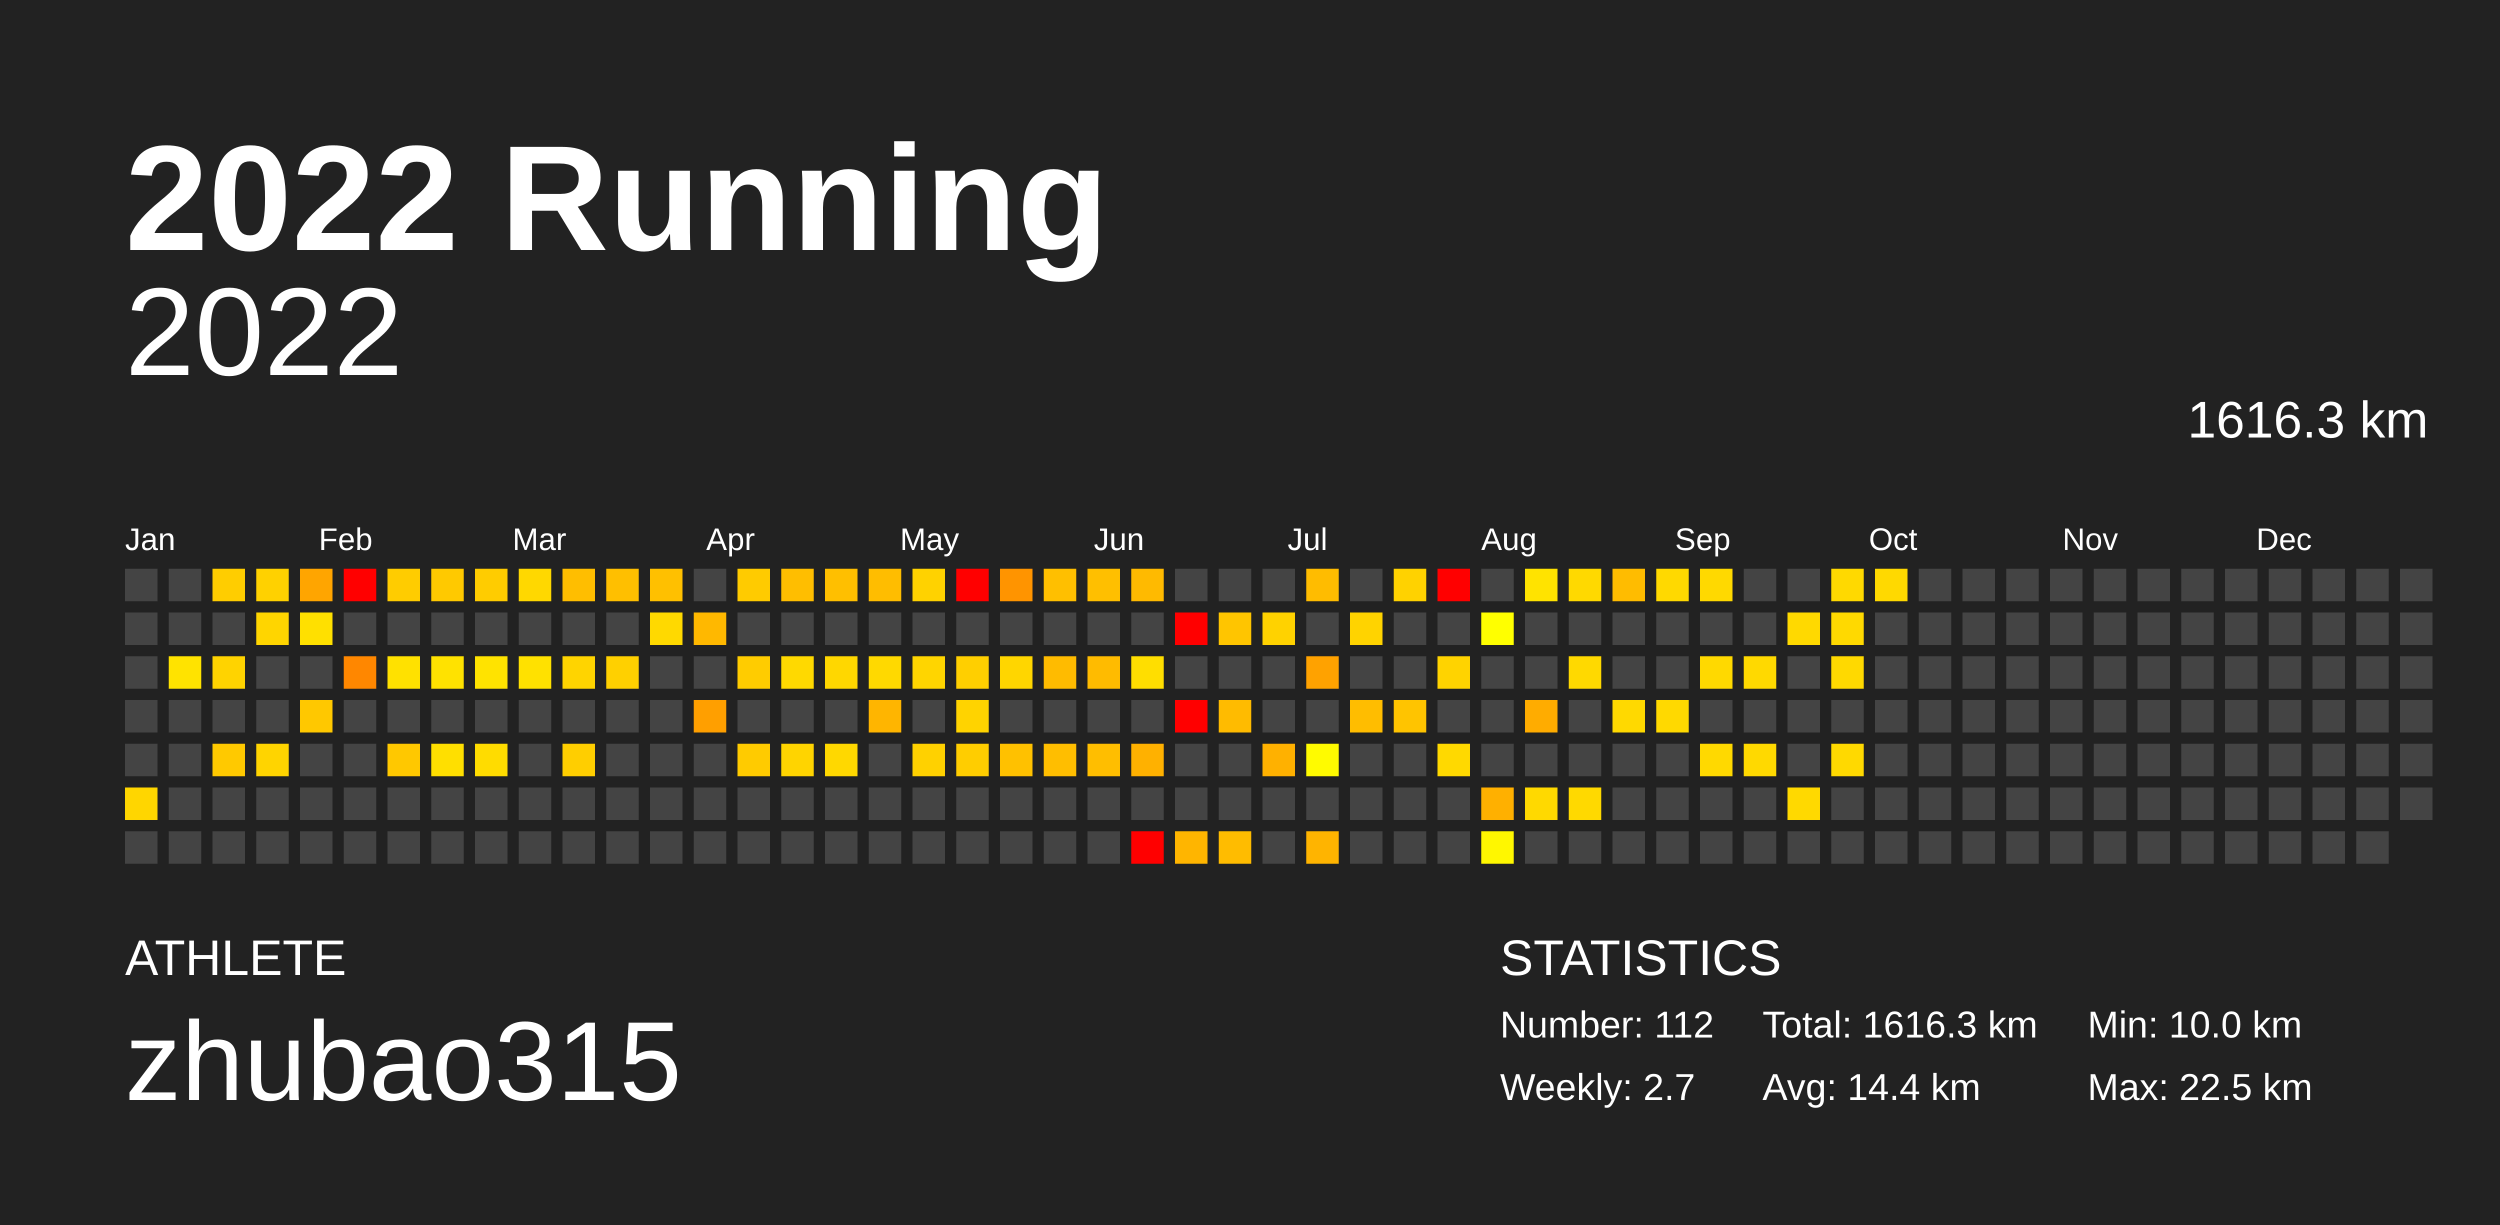
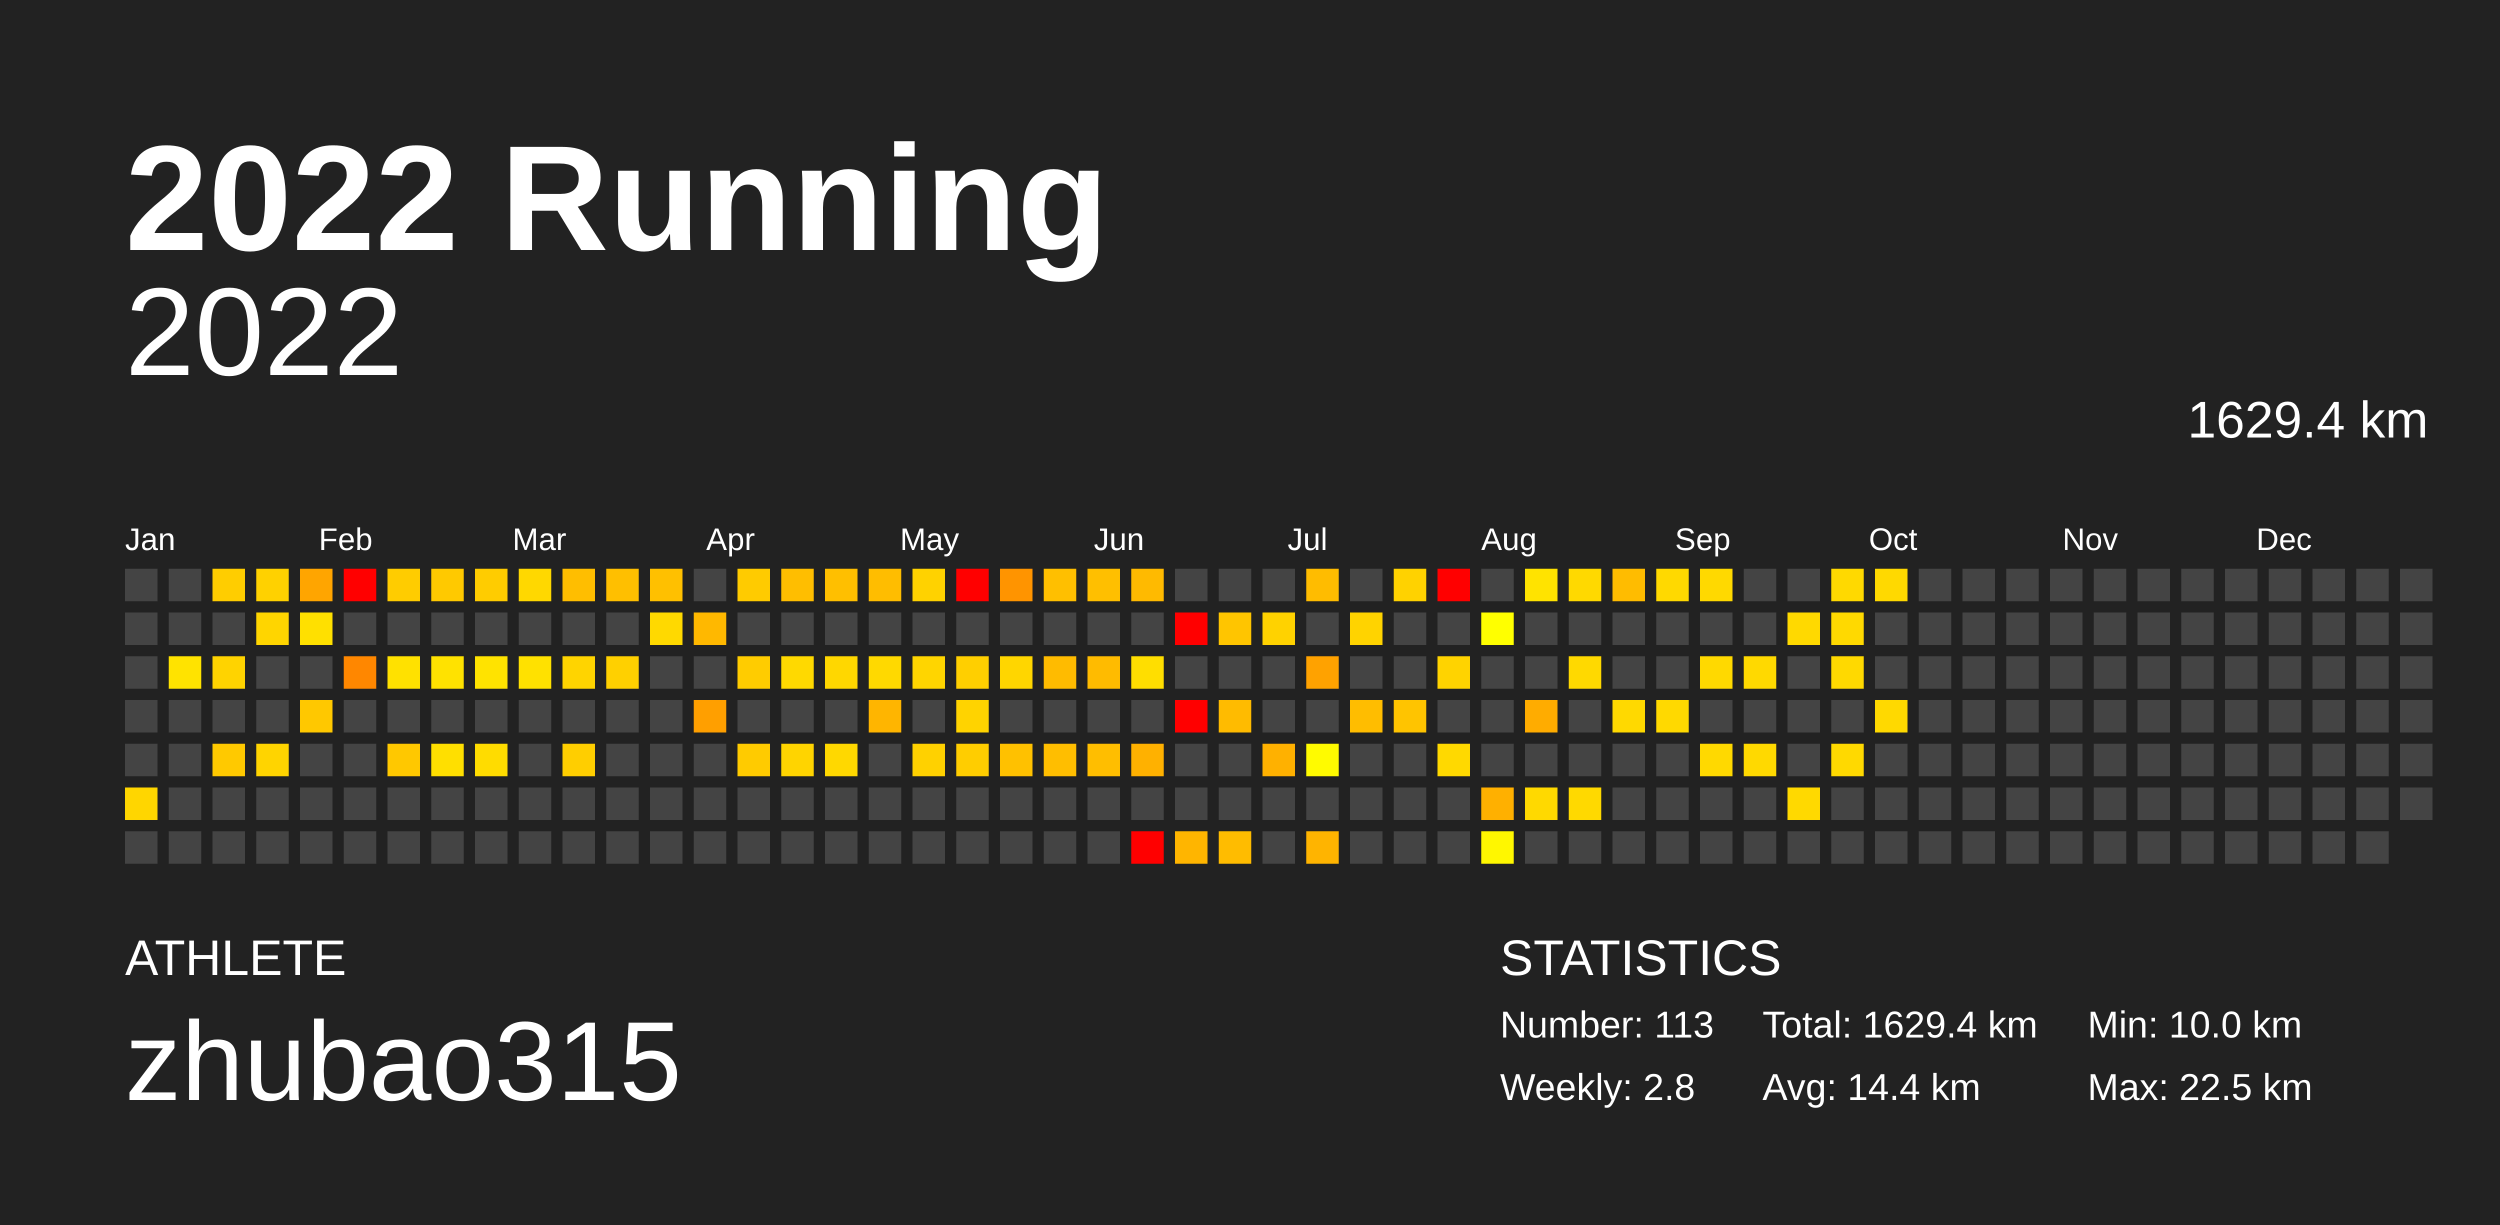
<svg xmlns="http://www.w3.org/2000/svg" baseProfile="full" height="98mm" version="1.1" viewBox="0,0,200,98" width="200mm">
  <defs />
  <rect fill="#222222" height="98" width="200" x="0" y="0" />
  <text fill="#FFFFFF" style="font-size:12px; font-family:Arial; font-weight:bold;" x="10" y="20">2022 Running</text>
  <text fill="#FFFFFF" style="font-size:4px; font-family:Arial" x="10" y="78">ATHLETE</text>
  <text fill="#FFFFFF" style="font-size:9px; font-family:Arial" x="10" y="88">zhubao315</text>
  <text fill="#FFFFFF" style="font-size:4px; font-family:Arial" x="120" y="78">STATISTICS</text>
-   <text fill="#FFFFFF" style="font-size:3px; font-family:Arial" x="120" y="83">Number: 112</text>
-   <text fill="#FFFFFF" style="font-size:3px; font-family:Arial" x="120" y="88">Weekly: 2.7</text>
-   <text fill="#FFFFFF" style="font-size:3px; font-family:Arial" x="141" y="83">Total: 1616.3 km</text>
+   <text fill="#FFFFFF" style="font-size:3px; font-family:Arial" x="120" y="83">Number: 113</text>
+   <text fill="#FFFFFF" style="font-size:3px; font-family:Arial" x="120" y="88">Weekly: 2.8</text>
+   <text fill="#FFFFFF" style="font-size:3px; font-family:Arial" x="141" y="83">Total: 1629.4 km</text>
  <text fill="#FFFFFF" style="font-size:3px; font-family:Arial" x="141" y="88">Avg: 14.4 km</text>
  <text fill="#FFFFFF" style="font-size:3px; font-family:Arial" x="167" y="83">Min: 10.0 km</text>
  <text fill="#FFFFFF" style="font-size:3px; font-family:Arial" x="167" y="88">Max: 22.5 km</text>
  <text alignment-baseline="hanging" fill="#FFFFFF" style="font-size:10.0px; font-family:Arial;" x="10" y="30">2022</text>
-   <text alignment-baseline="hanging" fill="#FFFFFF" style="font-size:4.125px; font-family:Arial;" x="175" y="35">1616.3 km</text>
+   <text alignment-baseline="hanging" fill="#FFFFFF" style="font-size:4.125px; font-family:Arial;" x="175" y="35">1629.4 km</text>
  <text fill="#FFFFFF" style="font-size:2.5px; font-family:Arial" x="10.0" y="44">Jan</text>
  <text fill="#FFFFFF" style="font-size:2.5px; font-family:Arial" x="25.5" y="44">Feb</text>
  <text fill="#FFFFFF" style="font-size:2.5px; font-family:Arial" x="41.0" y="44">Mar</text>
  <text fill="#FFFFFF" style="font-size:2.5px; font-family:Arial" x="56.5" y="44">Apr</text>
  <text fill="#FFFFFF" style="font-size:2.5px; font-family:Arial" x="72.0" y="44">May</text>
  <text fill="#FFFFFF" style="font-size:2.5px; font-family:Arial" x="87.5" y="44">Jun</text>
  <text fill="#FFFFFF" style="font-size:2.5px; font-family:Arial" x="103.0" y="44">Jul</text>
  <text fill="#FFFFFF" style="font-size:2.5px; font-family:Arial" x="118.5" y="44">Aug</text>
  <text fill="#FFFFFF" style="font-size:2.5px; font-family:Arial" x="134.0" y="44">Sep</text>
  <text fill="#FFFFFF" style="font-size:2.5px; font-family:Arial" x="149.5" y="44">Oct</text>
  <text fill="#FFFFFF" style="font-size:2.5px; font-family:Arial" x="165.0" y="44">Nov</text>
  <text fill="#FFFFFF" style="font-size:2.5px; font-family:Arial" x="180.5" y="44">Dec</text>
  <rect fill="#444444" height="2.6" width="2.6" x="10.0" y="45.5" />
  <rect fill="#444444" height="2.6" width="2.6" x="10.0" y="49.0" />
  <rect fill="#444444" height="2.6" width="2.6" x="10.0" y="52.5" />
  <rect fill="#444444" height="2.6" width="2.6" x="10.0" y="56.0" />
  <rect fill="#444444" height="2.6" width="2.6" x="10.0" y="59.5" />
  <rect fill="#ffd600" height="2.6" width="2.6" x="10.0" y="63.0" />
  <rect fill="#444444" height="2.6" width="2.6" x="10.0" y="66.5" />
  <rect fill="#444444" height="2.6" width="2.6" x="13.5" y="45.5" />
  <rect fill="#444444" height="2.6" width="2.6" x="13.5" y="49.0" />
  <rect fill="#ffe300" height="2.6" width="2.6" x="13.5" y="52.5" />
  <rect fill="#444444" height="2.6" width="2.6" x="13.5" y="56.0" />
  <rect fill="#444444" height="2.6" width="2.6" x="13.5" y="59.5" />
  <rect fill="#444444" height="2.6" width="2.6" x="13.5" y="63.0" />
  <rect fill="#444444" height="2.6" width="2.6" x="13.5" y="66.5" />
  <rect fill="#ffcd00" height="2.6" width="2.6" x="17.0" y="45.5" />
  <rect fill="#444444" height="2.6" width="2.6" x="17.0" y="49.0" />
  <rect fill="#ffd300" height="2.6" width="2.6" x="17.0" y="52.5" />
  <rect fill="#444444" height="2.6" width="2.6" x="17.0" y="56.0" />
  <rect fill="#ffc900" height="2.6" width="2.6" x="17.0" y="59.5" />
  <rect fill="#444444" height="2.6" width="2.6" x="17.0" y="63.0" />
  <rect fill="#444444" height="2.6" width="2.6" x="17.0" y="66.5" />
  <rect fill="#ffd100" height="2.6" width="2.6" x="20.5" y="45.5" />
  <rect fill="#ffd500" height="2.6" width="2.6" x="20.5" y="49.0" />
  <rect fill="#444444" height="2.6" width="2.6" x="20.5" y="52.5" />
  <rect fill="#444444" height="2.6" width="2.6" x="20.5" y="56.0" />
  <rect fill="#ffd400" height="2.6" width="2.6" x="20.5" y="59.5" />
  <rect fill="#444444" height="2.6" width="2.6" x="20.5" y="63.0" />
  <rect fill="#444444" height="2.6" width="2.6" x="20.5" y="66.5" />
  <rect fill="#ffa500" height="2.6" width="2.6" x="24.0" y="45.5" />
  <rect fill="#ffe000" height="2.6" width="2.6" x="24.0" y="49.0" />
  <rect fill="#444444" height="2.6" width="2.6" x="24.0" y="52.5" />
  <rect fill="#ffc800" height="2.6" width="2.6" x="24.0" y="56.0" />
  <rect fill="#444444" height="2.6" width="2.6" x="24.0" y="59.5" />
  <rect fill="#444444" height="2.6" width="2.6" x="24.0" y="63.0" />
  <rect fill="#444444" height="2.6" width="2.6" x="24.0" y="66.5" />
  <rect fill="red" height="2.6" width="2.6" x="27.5" y="45.5" />
  <rect fill="#444444" height="2.6" width="2.6" x="27.5" y="49.0" />
  <rect fill="#ff8700" height="2.6" width="2.6" x="27.5" y="52.5" />
  <rect fill="#444444" height="2.6" width="2.6" x="27.5" y="56.0" />
  <rect fill="#444444" height="2.6" width="2.6" x="27.5" y="59.5" />
  <rect fill="#444444" height="2.6" width="2.6" x="27.5" y="63.0" />
  <rect fill="#444444" height="2.6" width="2.6" x="27.5" y="66.5" />
  <rect fill="#ffcc00" height="2.6" width="2.6" x="31.0" y="45.5" />
  <rect fill="#444444" height="2.6" width="2.6" x="31.0" y="49.0" />
  <rect fill="#ffe100" height="2.6" width="2.6" x="31.0" y="52.5" />
  <rect fill="#444444" height="2.6" width="2.6" x="31.0" y="56.0" />
  <rect fill="#ffc800" height="2.6" width="2.6" x="31.0" y="59.5" />
  <rect fill="#444444" height="2.6" width="2.6" x="31.0" y="63.0" />
  <rect fill="#444444" height="2.6" width="2.6" x="31.0" y="66.5" />
  <rect fill="#ffc900" height="2.6" width="2.6" x="34.5" y="45.5" />
  <rect fill="#444444" height="2.6" width="2.6" x="34.5" y="49.0" />
  <rect fill="#ffe200" height="2.6" width="2.6" x="34.5" y="52.5" />
  <rect fill="#444444" height="2.6" width="2.6" x="34.5" y="56.0" />
  <rect fill="#ffdf00" height="2.6" width="2.6" x="34.5" y="59.5" />
  <rect fill="#444444" height="2.6" width="2.6" x="34.5" y="63.0" />
  <rect fill="#444444" height="2.6" width="2.6" x="34.5" y="66.5" />
  <rect fill="#ffcc00" height="2.6" width="2.6" x="38.0" y="45.5" />
  <rect fill="#444444" height="2.6" width="2.6" x="38.0" y="49.0" />
  <rect fill="#ffe300" height="2.6" width="2.6" x="38.0" y="52.5" />
  <rect fill="#444444" height="2.6" width="2.6" x="38.0" y="56.0" />
  <rect fill="#ffdc00" height="2.6" width="2.6" x="38.0" y="59.5" />
  <rect fill="#444444" height="2.6" width="2.6" x="38.0" y="63.0" />
  <rect fill="#444444" height="2.6" width="2.6" x="38.0" y="66.5" />
  <rect fill="#ffd800" height="2.6" width="2.6" x="41.5" y="45.5" />
  <rect fill="#444444" height="2.6" width="2.6" x="41.5" y="49.0" />
  <rect fill="#ffe100" height="2.6" width="2.6" x="41.5" y="52.5" />
  <rect fill="#444444" height="2.6" width="2.6" x="41.5" y="56.0" />
  <rect fill="#444444" height="2.6" width="2.6" x="41.5" y="59.5" />
  <rect fill="#444444" height="2.6" width="2.6" x="41.5" y="63.0" />
  <rect fill="#444444" height="2.6" width="2.6" x="41.5" y="66.5" />
  <rect fill="#ffbe00" height="2.6" width="2.6" x="45.0" y="45.5" />
  <rect fill="#444444" height="2.6" width="2.6" x="45.0" y="49.0" />
  <rect fill="#ffd400" height="2.6" width="2.6" x="45.0" y="52.5" />
  <rect fill="#444444" height="2.6" width="2.6" x="45.0" y="56.0" />
  <rect fill="#ffce00" height="2.6" width="2.6" x="45.0" y="59.5" />
  <rect fill="#444444" height="2.6" width="2.6" x="45.0" y="63.0" />
  <rect fill="#444444" height="2.6" width="2.6" x="45.0" y="66.5" />
  <rect fill="#ffbf00" height="2.6" width="2.6" x="48.5" y="45.5" />
  <rect fill="#444444" height="2.6" width="2.6" x="48.5" y="49.0" />
  <rect fill="#ffd000" height="2.6" width="2.6" x="48.5" y="52.5" />
  <rect fill="#444444" height="2.6" width="2.6" x="48.5" y="56.0" />
  <rect fill="#444444" height="2.6" width="2.6" x="48.5" y="59.5" />
  <rect fill="#444444" height="2.6" width="2.6" x="48.5" y="63.0" />
  <rect fill="#444444" height="2.6" width="2.6" x="48.5" y="66.5" />
  <rect fill="#ffc000" height="2.6" width="2.6" x="52.0" y="45.5" />
  <rect fill="#ffd900" height="2.6" width="2.6" x="52.0" y="49.0" />
  <rect fill="#444444" height="2.6" width="2.6" x="52.0" y="52.5" />
  <rect fill="#444444" height="2.6" width="2.6" x="52.0" y="56.0" />
  <rect fill="#444444" height="2.6" width="2.6" x="52.0" y="59.5" />
  <rect fill="#444444" height="2.6" width="2.6" x="52.0" y="63.0" />
  <rect fill="#444444" height="2.6" width="2.6" x="52.0" y="66.5" />
  <rect fill="#444444" height="2.6" width="2.6" x="55.5" y="45.5" />
  <rect fill="#ffb800" height="2.6" width="2.6" x="55.5" y="49.0" />
  <rect fill="#444444" height="2.6" width="2.6" x="55.5" y="52.5" />
  <rect fill="#ff9f00" height="2.6" width="2.6" x="55.5" y="56.0" />
  <rect fill="#444444" height="2.6" width="2.6" x="55.5" y="59.5" />
  <rect fill="#444444" height="2.6" width="2.6" x="55.5" y="63.0" />
  <rect fill="#444444" height="2.6" width="2.6" x="55.5" y="66.5" />
  <rect fill="#ffcb00" height="2.6" width="2.6" x="59.0" y="45.5" />
  <rect fill="#444444" height="2.6" width="2.6" x="59.0" y="49.0" />
  <rect fill="#ffcc00" height="2.6" width="2.6" x="59.0" y="52.5" />
  <rect fill="#444444" height="2.6" width="2.6" x="59.0" y="56.0" />
  <rect fill="#ffcb00" height="2.6" width="2.6" x="59.0" y="59.5" />
  <rect fill="#444444" height="2.6" width="2.6" x="59.0" y="63.0" />
  <rect fill="#444444" height="2.6" width="2.6" x="59.0" y="66.5" />
  <rect fill="#ffbe00" height="2.6" width="2.6" x="62.5" y="45.5" />
  <rect fill="#444444" height="2.6" width="2.6" x="62.5" y="49.0" />
  <rect fill="#ffd900" height="2.6" width="2.6" x="62.5" y="52.5" />
  <rect fill="#444444" height="2.6" width="2.6" x="62.5" y="56.0" />
  <rect fill="#ffd400" height="2.6" width="2.6" x="62.5" y="59.5" />
  <rect fill="#444444" height="2.6" width="2.6" x="62.5" y="63.0" />
  <rect fill="#444444" height="2.6" width="2.6" x="62.5" y="66.5" />
  <rect fill="#ffbf00" height="2.6" width="2.6" x="66.0" y="45.5" />
  <rect fill="#444444" height="2.6" width="2.6" x="66.0" y="49.0" />
  <rect fill="#ffd700" height="2.6" width="2.6" x="66.0" y="52.5" />
  <rect fill="#444444" height="2.6" width="2.6" x="66.0" y="56.0" />
  <rect fill="#ffd800" height="2.6" width="2.6" x="66.0" y="59.5" />
  <rect fill="#444444" height="2.6" width="2.6" x="66.0" y="63.0" />
  <rect fill="#444444" height="2.6" width="2.6" x="66.0" y="66.5" />
  <rect fill="#ffbd00" height="2.6" width="2.6" x="69.5" y="45.5" />
  <rect fill="#444444" height="2.6" width="2.6" x="69.5" y="49.0" />
  <rect fill="#ffd900" height="2.6" width="2.6" x="69.5" y="52.5" />
  <rect fill="#ffb500" height="2.6" width="2.6" x="69.5" y="56.0" />
  <rect fill="#444444" height="2.6" width="2.6" x="69.5" y="59.5" />
  <rect fill="#444444" height="2.6" width="2.6" x="69.5" y="63.0" />
  <rect fill="#444444" height="2.6" width="2.6" x="69.5" y="66.5" />
  <rect fill="#ffd200" height="2.6" width="2.6" x="73.0" y="45.5" />
  <rect fill="#444444" height="2.6" width="2.6" x="73.0" y="49.0" />
  <rect fill="#ffd500" height="2.6" width="2.6" x="73.0" y="52.5" />
  <rect fill="#444444" height="2.6" width="2.6" x="73.0" y="56.0" />
  <rect fill="#ffd100" height="2.6" width="2.6" x="73.0" y="59.5" />
  <rect fill="#444444" height="2.6" width="2.6" x="73.0" y="63.0" />
  <rect fill="#444444" height="2.6" width="2.6" x="73.0" y="66.5" />
  <rect fill="red" height="2.6" width="2.6" x="76.5" y="45.5" />
  <rect fill="#444444" height="2.6" width="2.6" x="76.5" y="49.0" />
  <rect fill="#ffcf00" height="2.6" width="2.6" x="76.5" y="52.5" />
  <rect fill="#ffd300" height="2.6" width="2.6" x="76.5" y="56.0" />
  <rect fill="#ffcd00" height="2.6" width="2.6" x="76.5" y="59.5" />
  <rect fill="#444444" height="2.6" width="2.6" x="76.5" y="63.0" />
  <rect fill="#444444" height="2.6" width="2.6" x="76.5" y="66.5" />
  <rect fill="#ff9400" height="2.6" width="2.6" x="80.0" y="45.5" />
  <rect fill="#444444" height="2.6" width="2.6" x="80.0" y="49.0" />
  <rect fill="#ffd600" height="2.6" width="2.6" x="80.0" y="52.5" />
  <rect fill="#444444" height="2.6" width="2.6" x="80.0" y="56.0" />
  <rect fill="#ffc100" height="2.6" width="2.6" x="80.0" y="59.5" />
  <rect fill="#444444" height="2.6" width="2.6" x="80.0" y="63.0" />
  <rect fill="#444444" height="2.6" width="2.6" x="80.0" y="66.5" />
  <rect fill="#ffbf00" height="2.6" width="2.6" x="83.5" y="45.5" />
  <rect fill="#444444" height="2.6" width="2.6" x="83.5" y="49.0" />
  <rect fill="#ffbb00" height="2.6" width="2.6" x="83.5" y="52.5" />
  <rect fill="#444444" height="2.6" width="2.6" x="83.5" y="56.0" />
  <rect fill="#ffbe00" height="2.6" width="2.6" x="83.5" y="59.5" />
  <rect fill="#444444" height="2.6" width="2.6" x="83.5" y="63.0" />
  <rect fill="#444444" height="2.6" width="2.6" x="83.5" y="66.5" />
  <rect fill="#ffbf00" height="2.6" width="2.6" x="87.0" y="45.5" />
  <rect fill="#444444" height="2.6" width="2.6" x="87.0" y="49.0" />
  <rect fill="#ffbb00" height="2.6" width="2.6" x="87.0" y="52.5" />
  <rect fill="#444444" height="2.6" width="2.6" x="87.0" y="56.0" />
  <rect fill="#ffbe00" height="2.6" width="2.6" x="87.0" y="59.5" />
  <rect fill="#444444" height="2.6" width="2.6" x="87.0" y="63.0" />
  <rect fill="#444444" height="2.6" width="2.6" x="87.0" y="66.5" />
  <rect fill="#ffba00" height="2.6" width="2.6" x="90.5" y="45.5" />
  <rect fill="#444444" height="2.6" width="2.6" x="90.5" y="49.0" />
  <rect fill="#ffde00" height="2.6" width="2.6" x="90.5" y="52.5" />
  <rect fill="#444444" height="2.6" width="2.6" x="90.5" y="56.0" />
  <rect fill="#ffb100" height="2.6" width="2.6" x="90.5" y="59.5" />
  <rect fill="#444444" height="2.6" width="2.6" x="90.5" y="63.0" />
  <rect fill="red" height="2.6" width="2.6" x="90.5" y="66.5" />
  <rect fill="#444444" height="2.6" width="2.6" x="94.0" y="45.5" />
  <rect fill="red" height="2.6" width="2.6" x="94.0" y="49.0" />
  <rect fill="#444444" height="2.6" width="2.6" x="94.0" y="52.5" />
  <rect fill="red" height="2.6" width="2.6" x="94.0" y="56.0" />
  <rect fill="#444444" height="2.6" width="2.6" x="94.0" y="59.5" />
  <rect fill="#444444" height="2.6" width="2.6" x="94.0" y="63.0" />
  <rect fill="#ffb500" height="2.6" width="2.6" x="94.0" y="66.5" />
  <rect fill="#444444" height="2.6" width="2.6" x="97.5" y="45.5" />
  <rect fill="#ffc500" height="2.6" width="2.6" x="97.5" y="49.0" />
  <rect fill="#444444" height="2.6" width="2.6" x="97.5" y="52.5" />
  <rect fill="#ffbb00" height="2.6" width="2.6" x="97.5" y="56.0" />
  <rect fill="#444444" height="2.6" width="2.6" x="97.5" y="59.5" />
  <rect fill="#444444" height="2.6" width="2.6" x="97.5" y="63.0" />
  <rect fill="#ffbc00" height="2.6" width="2.6" x="97.5" y="66.5" />
  <rect fill="#444444" height="2.6" width="2.6" x="101.0" y="45.5" />
  <rect fill="#ffd200" height="2.6" width="2.6" x="101.0" y="49.0" />
  <rect fill="#444444" height="2.6" width="2.6" x="101.0" y="52.5" />
  <rect fill="#444444" height="2.6" width="2.6" x="101.0" y="56.0" />
  <rect fill="#ffb100" height="2.6" width="2.6" x="101.0" y="59.5" />
  <rect fill="#444444" height="2.6" width="2.6" x="101.0" y="63.0" />
  <rect fill="#444444" height="2.6" width="2.6" x="101.0" y="66.5" />
  <rect fill="#ffbc00" height="2.6" width="2.6" x="104.5" y="45.5" />
  <rect fill="#444444" height="2.6" width="2.6" x="104.5" y="49.0" />
  <rect fill="#ffa200" height="2.6" width="2.6" x="104.5" y="52.5" />
  <rect fill="#444444" height="2.6" width="2.6" x="104.5" y="56.0" />
  <rect fill="#fffb00" height="2.6" width="2.6" x="104.5" y="59.5" />
  <rect fill="#444444" height="2.6" width="2.6" x="104.5" y="63.0" />
  <rect fill="#ffb400" height="2.6" width="2.6" x="104.5" y="66.5" />
  <rect fill="#444444" height="2.6" width="2.6" x="108.0" y="45.5" />
  <rect fill="#ffd300" height="2.6" width="2.6" x="108.0" y="49.0" />
  <rect fill="#444444" height="2.6" width="2.6" x="108.0" y="52.5" />
  <rect fill="#ffbd00" height="2.6" width="2.6" x="108.0" y="56.0" />
  <rect fill="#444444" height="2.6" width="2.6" x="108.0" y="59.5" />
  <rect fill="#444444" height="2.6" width="2.6" x="108.0" y="63.0" />
  <rect fill="#444444" height="2.6" width="2.6" x="108.0" y="66.5" />
  <rect fill="#ffd200" height="2.6" width="2.6" x="111.5" y="45.5" />
  <rect fill="#444444" height="2.6" width="2.6" x="111.5" y="49.0" />
  <rect fill="#444444" height="2.6" width="2.6" x="111.5" y="52.5" />
  <rect fill="#ffc400" height="2.6" width="2.6" x="111.5" y="56.0" />
  <rect fill="#444444" height="2.6" width="2.6" x="111.5" y="59.5" />
  <rect fill="#444444" height="2.6" width="2.6" x="111.5" y="63.0" />
  <rect fill="#444444" height="2.6" width="2.6" x="111.5" y="66.5" />
  <rect fill="red" height="2.6" width="2.6" x="115.0" y="45.5" />
  <rect fill="#444444" height="2.6" width="2.6" x="115.0" y="49.0" />
  <rect fill="#ffd300" height="2.6" width="2.6" x="115.0" y="52.5" />
  <rect fill="#444444" height="2.6" width="2.6" x="115.0" y="56.0" />
  <rect fill="#ffd900" height="2.6" width="2.6" x="115.0" y="59.5" />
  <rect fill="#444444" height="2.6" width="2.6" x="115.0" y="63.0" />
  <rect fill="#444444" height="2.6" width="2.6" x="115.0" y="66.5" />
  <rect fill="#444444" height="2.6" width="2.6" x="118.5" y="45.5" />
  <rect fill="#ffff00" height="2.6" width="2.6" x="118.5" y="49.0" />
  <rect fill="#444444" height="2.6" width="2.6" x="118.5" y="52.5" />
  <rect fill="#444444" height="2.6" width="2.6" x="118.5" y="56.0" />
  <rect fill="#444444" height="2.6" width="2.6" x="118.5" y="59.5" />
  <rect fill="#ffb000" height="2.6" width="2.6" x="118.5" y="63.0" />
  <rect fill="#fff700" height="2.6" width="2.6" x="118.5" y="66.5" />
  <rect fill="#ffe300" height="2.6" width="2.6" x="122.0" y="45.5" />
  <rect fill="#444444" height="2.6" width="2.6" x="122.0" y="49.0" />
  <rect fill="#444444" height="2.6" width="2.6" x="122.0" y="52.5" />
  <rect fill="#ffac00" height="2.6" width="2.6" x="122.0" y="56.0" />
  <rect fill="#444444" height="2.6" width="2.6" x="122.0" y="59.5" />
  <rect fill="#ffd900" height="2.6" width="2.6" x="122.0" y="63.0" />
  <rect fill="#444444" height="2.6" width="2.6" x="122.0" y="66.5" />
  <rect fill="#ffd900" height="2.6" width="2.6" x="125.5" y="45.5" />
  <rect fill="#444444" height="2.6" width="2.6" x="125.5" y="49.0" />
  <rect fill="#ffd900" height="2.6" width="2.6" x="125.5" y="52.5" />
  <rect fill="#444444" height="2.6" width="2.6" x="125.5" y="56.0" />
  <rect fill="#444444" height="2.6" width="2.6" x="125.5" y="59.5" />
  <rect fill="#ffd900" height="2.6" width="2.6" x="125.5" y="63.0" />
  <rect fill="#444444" height="2.6" width="2.6" x="125.5" y="66.5" />
  <rect fill="#ffbc00" height="2.6" width="2.6" x="129.0" y="45.5" />
  <rect fill="#444444" height="2.6" width="2.6" x="129.0" y="49.0" />
  <rect fill="#444444" height="2.6" width="2.6" x="129.0" y="52.5" />
  <rect fill="#ffd900" height="2.6" width="2.6" x="129.0" y="56.0" />
  <rect fill="#444444" height="2.6" width="2.6" x="129.0" y="59.5" />
  <rect fill="#444444" height="2.6" width="2.6" x="129.0" y="63.0" />
  <rect fill="#444444" height="2.6" width="2.6" x="129.0" y="66.5" />
  <rect fill="#ffd900" height="2.6" width="2.6" x="132.5" y="45.5" />
  <rect fill="#444444" height="2.6" width="2.6" x="132.5" y="49.0" />
  <rect fill="#444444" height="2.6" width="2.6" x="132.5" y="52.5" />
  <rect fill="#ffd900" height="2.6" width="2.6" x="132.5" y="56.0" />
  <rect fill="#444444" height="2.6" width="2.6" x="132.5" y="59.5" />
  <rect fill="#444444" height="2.6" width="2.6" x="132.5" y="63.0" />
  <rect fill="#444444" height="2.6" width="2.6" x="132.5" y="66.5" />
  <rect fill="#ffd900" height="2.6" width="2.6" x="136.0" y="45.5" />
  <rect fill="#444444" height="2.6" width="2.6" x="136.0" y="49.0" />
  <rect fill="#ffd900" height="2.6" width="2.6" x="136.0" y="52.5" />
  <rect fill="#444444" height="2.6" width="2.6" x="136.0" y="56.0" />
  <rect fill="#ffd900" height="2.6" width="2.6" x="136.0" y="59.5" />
  <rect fill="#444444" height="2.6" width="2.6" x="136.0" y="63.0" />
  <rect fill="#444444" height="2.6" width="2.6" x="136.0" y="66.5" />
  <rect fill="#444444" height="2.6" width="2.6" x="139.5" y="45.5" />
  <rect fill="#444444" height="2.6" width="2.6" x="139.5" y="49.0" />
  <rect fill="#ffd900" height="2.6" width="2.6" x="139.5" y="52.5" />
  <rect fill="#444444" height="2.6" width="2.6" x="139.5" y="56.0" />
  <rect fill="#ffd900" height="2.6" width="2.6" x="139.5" y="59.5" />
  <rect fill="#444444" height="2.6" width="2.6" x="139.5" y="63.0" />
  <rect fill="#444444" height="2.6" width="2.6" x="139.5" y="66.5" />
  <rect fill="#444444" height="2.6" width="2.6" x="143.0" y="45.5" />
  <rect fill="#ffd900" height="2.6" width="2.6" x="143.0" y="49.0" />
  <rect fill="#444444" height="2.6" width="2.6" x="143.0" y="52.5" />
  <rect fill="#444444" height="2.6" width="2.6" x="143.0" y="56.0" />
  <rect fill="#444444" height="2.6" width="2.6" x="143.0" y="59.5" />
  <rect fill="#ffd900" height="2.6" width="2.6" x="143.0" y="63.0" />
  <rect fill="#444444" height="2.6" width="2.6" x="143.0" y="66.5" />
  <rect fill="#ffd900" height="2.6" width="2.6" x="146.5" y="45.5" />
  <rect fill="#ffd900" height="2.6" width="2.6" x="146.5" y="49.0" />
  <rect fill="#ffd900" height="2.6" width="2.6" x="146.5" y="52.5" />
  <rect fill="#444444" height="2.6" width="2.6" x="146.5" y="56.0" />
  <rect fill="#ffd900" height="2.6" width="2.6" x="146.5" y="59.5" />
  <rect fill="#444444" height="2.6" width="2.6" x="146.5" y="63.0" />
  <rect fill="#444444" height="2.6" width="2.6" x="146.5" y="66.5" />
  <rect fill="#ffd900" height="2.6" width="2.6" x="150.0" y="45.5" />
  <rect fill="#444444" height="2.6" width="2.6" x="150.0" y="49.0" />
  <rect fill="#444444" height="2.6" width="2.6" x="150.0" y="52.5" />
-   <rect fill="#444444" height="2.6" width="2.6" x="150.0" y="56.0" />
+   <rect fill="#ffd900" height="2.6" width="2.6" x="150.0" y="56.0" />
  <rect fill="#444444" height="2.6" width="2.6" x="150.0" y="59.5" />
  <rect fill="#444444" height="2.6" width="2.6" x="150.0" y="63.0" />
  <rect fill="#444444" height="2.6" width="2.6" x="150.0" y="66.5" />
  <rect fill="#444444" height="2.6" width="2.6" x="153.5" y="45.5" />
  <rect fill="#444444" height="2.6" width="2.6" x="153.5" y="49.0" />
  <rect fill="#444444" height="2.6" width="2.6" x="153.5" y="52.5" />
  <rect fill="#444444" height="2.6" width="2.6" x="153.5" y="56.0" />
  <rect fill="#444444" height="2.6" width="2.6" x="153.5" y="59.5" />
  <rect fill="#444444" height="2.6" width="2.6" x="153.5" y="63.0" />
  <rect fill="#444444" height="2.6" width="2.6" x="153.5" y="66.5" />
  <rect fill="#444444" height="2.6" width="2.6" x="157.0" y="45.5" />
  <rect fill="#444444" height="2.6" width="2.6" x="157.0" y="49.0" />
  <rect fill="#444444" height="2.6" width="2.6" x="157.0" y="52.5" />
  <rect fill="#444444" height="2.6" width="2.6" x="157.0" y="56.0" />
  <rect fill="#444444" height="2.6" width="2.6" x="157.0" y="59.5" />
  <rect fill="#444444" height="2.6" width="2.6" x="157.0" y="63.0" />
  <rect fill="#444444" height="2.6" width="2.6" x="157.0" y="66.5" />
  <rect fill="#444444" height="2.6" width="2.6" x="160.5" y="45.5" />
  <rect fill="#444444" height="2.6" width="2.6" x="160.5" y="49.0" />
  <rect fill="#444444" height="2.6" width="2.6" x="160.5" y="52.5" />
  <rect fill="#444444" height="2.6" width="2.6" x="160.5" y="56.0" />
  <rect fill="#444444" height="2.6" width="2.6" x="160.5" y="59.5" />
  <rect fill="#444444" height="2.6" width="2.6" x="160.5" y="63.0" />
  <rect fill="#444444" height="2.6" width="2.6" x="160.5" y="66.5" />
  <rect fill="#444444" height="2.6" width="2.6" x="164.0" y="45.5" />
  <rect fill="#444444" height="2.6" width="2.6" x="164.0" y="49.0" />
  <rect fill="#444444" height="2.6" width="2.6" x="164.0" y="52.5" />
  <rect fill="#444444" height="2.6" width="2.6" x="164.0" y="56.0" />
  <rect fill="#444444" height="2.6" width="2.6" x="164.0" y="59.5" />
  <rect fill="#444444" height="2.6" width="2.6" x="164.0" y="63.0" />
  <rect fill="#444444" height="2.6" width="2.6" x="164.0" y="66.5" />
  <rect fill="#444444" height="2.6" width="2.6" x="167.5" y="45.5" />
  <rect fill="#444444" height="2.6" width="2.6" x="167.5" y="49.0" />
  <rect fill="#444444" height="2.6" width="2.6" x="167.5" y="52.5" />
  <rect fill="#444444" height="2.6" width="2.6" x="167.5" y="56.0" />
  <rect fill="#444444" height="2.6" width="2.6" x="167.5" y="59.5" />
  <rect fill="#444444" height="2.6" width="2.6" x="167.5" y="63.0" />
  <rect fill="#444444" height="2.6" width="2.6" x="167.5" y="66.5" />
  <rect fill="#444444" height="2.6" width="2.6" x="171.0" y="45.5" />
  <rect fill="#444444" height="2.6" width="2.6" x="171.0" y="49.0" />
  <rect fill="#444444" height="2.6" width="2.6" x="171.0" y="52.5" />
  <rect fill="#444444" height="2.6" width="2.6" x="171.0" y="56.0" />
  <rect fill="#444444" height="2.6" width="2.6" x="171.0" y="59.5" />
  <rect fill="#444444" height="2.6" width="2.6" x="171.0" y="63.0" />
  <rect fill="#444444" height="2.6" width="2.6" x="171.0" y="66.5" />
  <rect fill="#444444" height="2.6" width="2.6" x="174.5" y="45.5" />
  <rect fill="#444444" height="2.6" width="2.6" x="174.5" y="49.0" />
  <rect fill="#444444" height="2.6" width="2.6" x="174.5" y="52.5" />
  <rect fill="#444444" height="2.6" width="2.6" x="174.5" y="56.0" />
  <rect fill="#444444" height="2.6" width="2.6" x="174.5" y="59.5" />
  <rect fill="#444444" height="2.6" width="2.6" x="174.5" y="63.0" />
  <rect fill="#444444" height="2.6" width="2.6" x="174.5" y="66.5" />
  <rect fill="#444444" height="2.6" width="2.6" x="178.0" y="45.5" />
  <rect fill="#444444" height="2.6" width="2.6" x="178.0" y="49.0" />
  <rect fill="#444444" height="2.6" width="2.6" x="178.0" y="52.5" />
  <rect fill="#444444" height="2.6" width="2.6" x="178.0" y="56.0" />
  <rect fill="#444444" height="2.6" width="2.6" x="178.0" y="59.5" />
  <rect fill="#444444" height="2.6" width="2.6" x="178.0" y="63.0" />
  <rect fill="#444444" height="2.6" width="2.6" x="178.0" y="66.5" />
  <rect fill="#444444" height="2.6" width="2.6" x="181.5" y="45.5" />
  <rect fill="#444444" height="2.6" width="2.6" x="181.5" y="49.0" />
  <rect fill="#444444" height="2.6" width="2.6" x="181.5" y="52.5" />
  <rect fill="#444444" height="2.6" width="2.6" x="181.5" y="56.0" />
  <rect fill="#444444" height="2.6" width="2.6" x="181.5" y="59.5" />
  <rect fill="#444444" height="2.6" width="2.6" x="181.5" y="63.0" />
  <rect fill="#444444" height="2.6" width="2.6" x="181.5" y="66.5" />
  <rect fill="#444444" height="2.6" width="2.6" x="185.0" y="45.5" />
  <rect fill="#444444" height="2.6" width="2.6" x="185.0" y="49.0" />
  <rect fill="#444444" height="2.6" width="2.6" x="185.0" y="52.5" />
  <rect fill="#444444" height="2.6" width="2.6" x="185.0" y="56.0" />
  <rect fill="#444444" height="2.6" width="2.6" x="185.0" y="59.5" />
  <rect fill="#444444" height="2.6" width="2.6" x="185.0" y="63.0" />
  <rect fill="#444444" height="2.6" width="2.6" x="185.0" y="66.5" />
  <rect fill="#444444" height="2.6" width="2.6" x="188.5" y="45.5" />
  <rect fill="#444444" height="2.6" width="2.6" x="188.5" y="49.0" />
  <rect fill="#444444" height="2.6" width="2.6" x="188.5" y="52.5" />
  <rect fill="#444444" height="2.6" width="2.6" x="188.5" y="56.0" />
  <rect fill="#444444" height="2.6" width="2.6" x="188.5" y="59.5" />
  <rect fill="#444444" height="2.6" width="2.6" x="188.5" y="63.0" />
  <rect fill="#444444" height="2.6" width="2.6" x="188.5" y="66.5" />
  <rect fill="#444444" height="2.6" width="2.6" x="192.0" y="45.5" />
  <rect fill="#444444" height="2.6" width="2.6" x="192.0" y="49.0" />
  <rect fill="#444444" height="2.6" width="2.6" x="192.0" y="52.5" />
  <rect fill="#444444" height="2.6" width="2.6" x="192.0" y="56.0" />
  <rect fill="#444444" height="2.6" width="2.6" x="192.0" y="59.5" />
  <rect fill="#444444" height="2.6" width="2.6" x="192.0" y="63.0" />
</svg>
